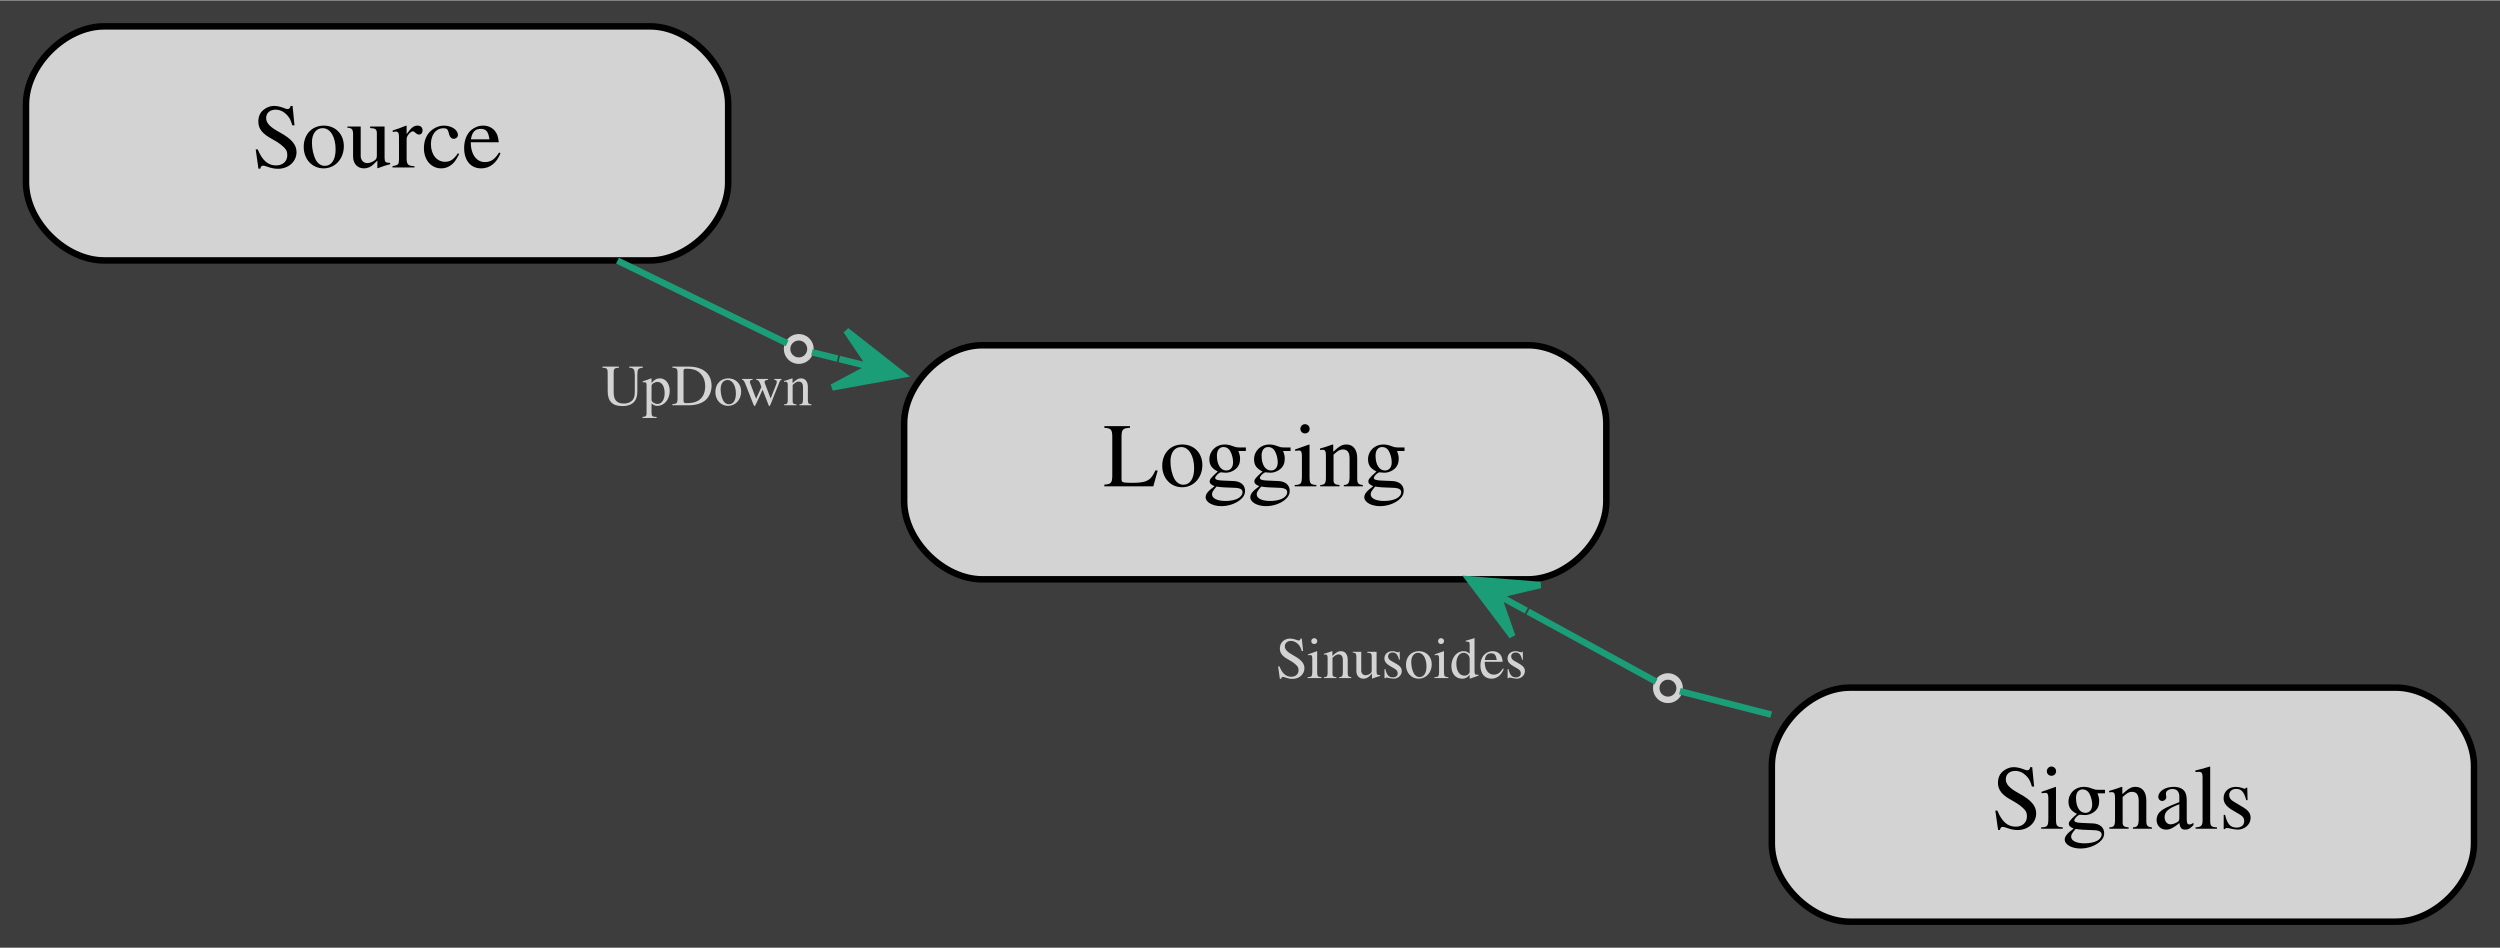
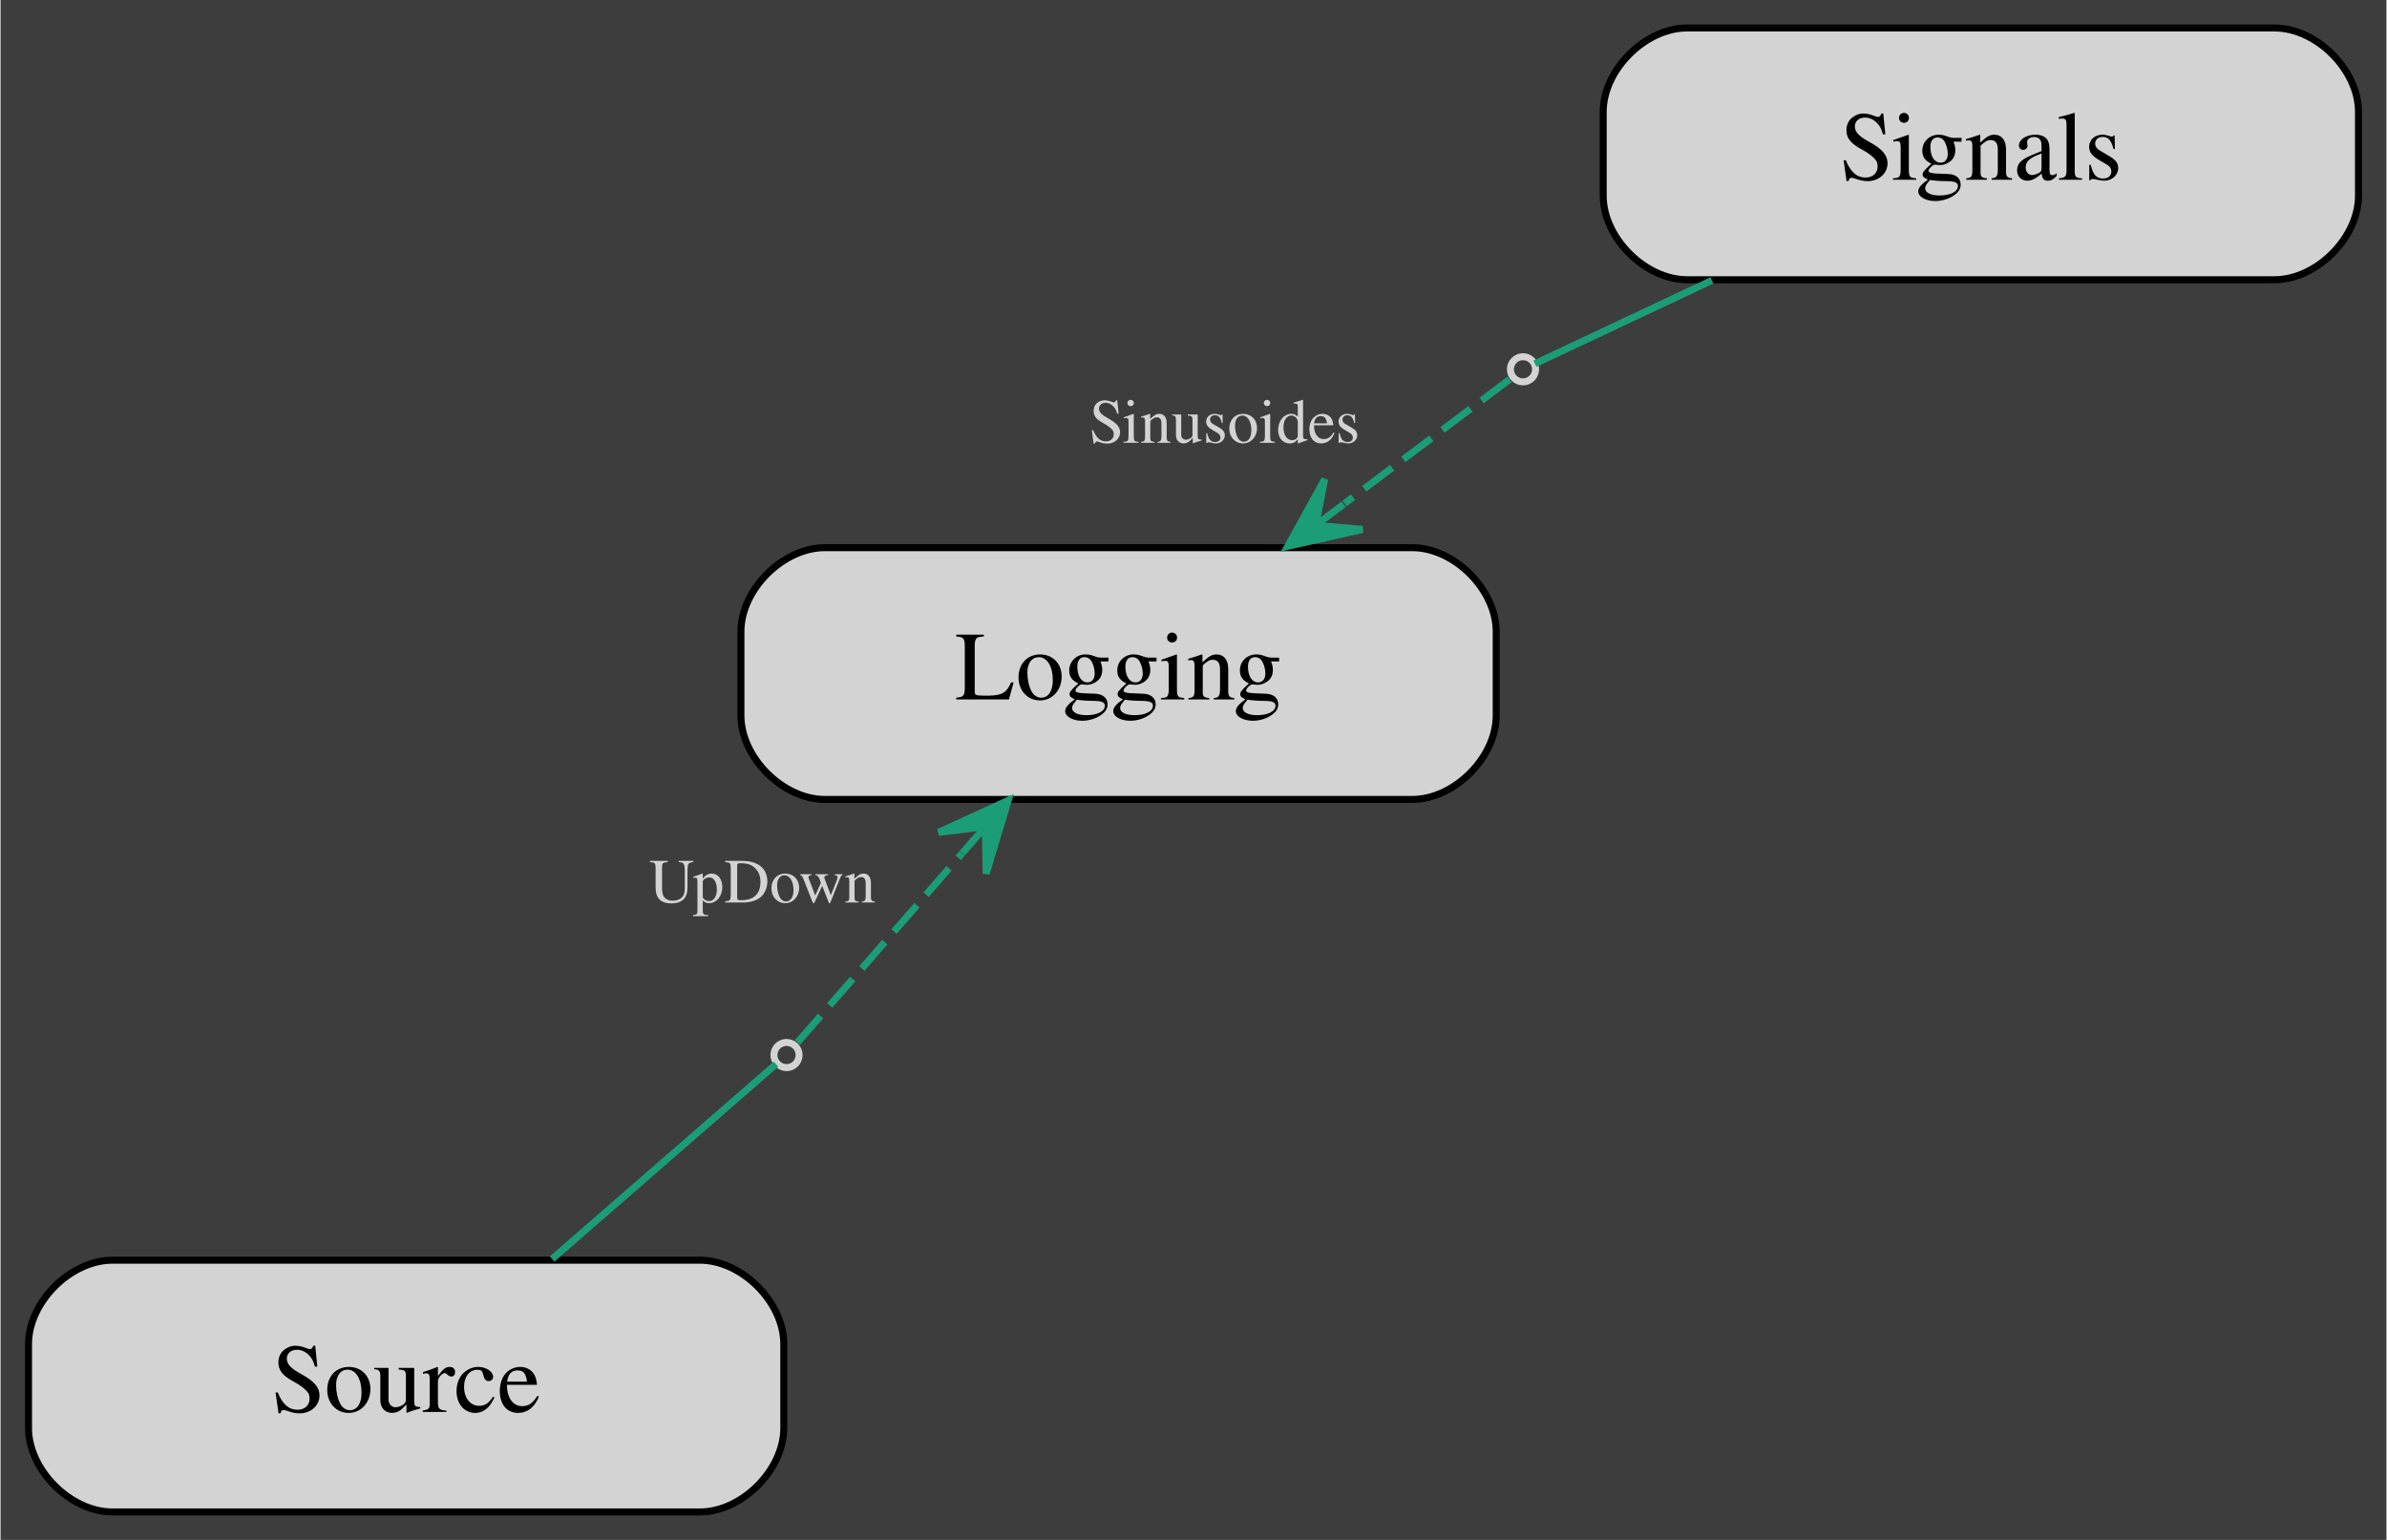
- <svg xmlns="http://www.w3.org/2000/svg" width="385pt" height="146pt" viewBox="0.00 0.00 384.53 145.71">
-   <g id="graph0" class="graph" transform="scale(1 1) rotate(0) translate(4 141.71)">
-     <polygon fill="#3d3d3d" stroke="transparent" points="-4,4 -4,-141.71 380.53,-141.71 380.53,4 -4,4" />
+ <svg xmlns="http://www.w3.org/2000/svg" width="341pt" height="220pt" viewBox="0.00 0.00 341.17 220.21">
+   <g id="graph0" class="graph" transform="scale(1 1) rotate(0) translate(4 216.21)">
+     <polygon fill="#3d3d3d" stroke="transparent" points="-4,4 -4,-216.21 337.17,-216.21 337.17,4 -4,4" />
    <g id="node1" class="node">
-       <path fill="lightgray" stroke="black" d="M364.53,-36C364.53,-36 280.53,-36 280.53,-36 274.53,-36 268.53,-30 268.53,-24 268.53,-24 268.53,-12 268.53,-12 268.53,-6 274.53,0 280.53,0 280.53,0 364.53,0 364.53,0 370.53,0 376.53,-6 376.53,-12 376.53,-12 376.53,-24 376.53,-24 376.53,-30 370.53,-36 364.53,-36" />
-       <text text-anchor="middle" x="322.53" y="-14.3" font-family="Times,serif" font-size="14.00">Signals</text>
+       <path fill="lightgray" stroke="black" d="M321.17,-212.21C321.17,-212.21 237.17,-212.21 237.17,-212.21 231.17,-212.21 225.17,-206.21 225.17,-200.21 225.17,-200.21 225.17,-188.21 225.17,-188.21 225.17,-182.21 231.17,-176.21 237.17,-176.21 237.17,-176.21 321.17,-176.21 321.17,-176.21 327.17,-176.21 333.17,-182.21 333.17,-188.21 333.17,-188.21 333.17,-200.21 333.17,-200.21 333.17,-206.21 327.17,-212.21 321.17,-212.21" />
+       <text text-anchor="middle" x="279.17" y="-190.51" font-family="Times,serif" font-size="14.00">Signals</text>
    </g>
    <g id="node4" class="node">
-       <ellipse fill="#3d3d3d" stroke="lightgray" cx="252.55" cy="-35.92" rx="1.8" ry="1.8" />
+       <ellipse fill="#3d3d3d" stroke="lightgray" cx="213.7" cy="-163.4" rx="1.8" ry="1.8" />
    </g>
    <g id="edge1" class="edge">
-       <path fill="none" stroke="#1b9e77" d="M268.43,-31.85C262.1,-33.48 256.97,-34.79 254.38,-35.45" />
+       <path fill="none" stroke="#1b9e77" d="M240.71,-176.11C229.57,-170.87 219.35,-166.06 215.41,-164.2" />
    </g>
    <g id="node2" class="node">
-       <path fill="lightgray" stroke="black" d="M96,-137.71C96,-137.71 12,-137.71 12,-137.71 6,-137.71 0,-131.71 0,-125.71 0,-125.71 0,-113.71 0,-113.71 0,-107.71 6,-101.71 12,-101.71 12,-101.71 96,-101.71 96,-101.71 102,-101.71 108,-107.71 108,-113.71 108,-113.71 108,-125.71 108,-125.71 108,-131.71 102,-137.71 96,-137.71" />
-       <text text-anchor="middle" x="54" y="-116.01" font-family="Times,serif" font-size="14.00">Source</text>
+       <path fill="lightgray" stroke="black" d="M96,-36C96,-36 12,-36 12,-36 6,-36 0,-30 0,-24 0,-24 0,-12 0,-12 0,-6 6,0 12,0 12,0 96,0 96,0 102,0 108,-6 108,-12 108,-12 108,-24 108,-24 108,-30 102,-36 96,-36" />
+       <text text-anchor="middle" x="54" y="-14.3" font-family="Times,serif" font-size="14.00">Source</text>
    </g>
    <g id="node5" class="node">
-       <ellipse fill="#3d3d3d" stroke="lightgray" cx="118.86" cy="-88.09" rx="1.8" ry="1.8" />
+       <ellipse fill="#3d3d3d" stroke="lightgray" cx="108.39" cy="-65.34" rx="1.8" ry="1.8" />
    </g>
    <g id="edge2" class="edge">
-       <path fill="none" stroke="#1b9e77" d="M90.98,-101.68C102.36,-96.14 112.97,-90.96 117.07,-88.96" />
+       <path fill="none" stroke="#1b9e77" d="M74.87,-36.17C87.58,-47.22 102.23,-59.97 106.89,-64.03" />
    </g>
    <g id="node3" class="node">
-       <path fill="lightgray" stroke="black" d="M231.07,-88.66C231.07,-88.66 147.07,-88.66 147.07,-88.66 141.07,-88.66 135.07,-82.66 135.07,-76.66 135.07,-76.66 135.07,-64.66 135.07,-64.66 135.07,-58.66 141.07,-52.66 147.07,-52.66 147.07,-52.66 231.07,-52.66 231.07,-52.66 237.07,-52.66 243.07,-58.66 243.07,-64.66 243.07,-64.66 243.07,-76.66 243.07,-76.66 243.07,-82.66 237.07,-88.66 231.07,-88.66" />
-       <text text-anchor="middle" x="189.07" y="-66.96" font-family="Times,serif" font-size="14.00">Logging</text>
+       <path fill="lightgray" stroke="black" d="M197.87,-137.89C197.87,-137.89 113.87,-137.89 113.87,-137.89 107.87,-137.89 101.87,-131.89 101.87,-125.89 101.87,-125.89 101.87,-113.89 101.87,-113.89 101.87,-107.89 107.87,-101.89 113.87,-101.89 113.87,-101.89 197.87,-101.89 197.87,-101.89 203.87,-101.89 209.87,-107.89 209.87,-113.89 209.87,-113.89 209.87,-125.89 209.87,-125.89 209.87,-131.89 203.87,-137.89 197.87,-137.89" />
+       <text text-anchor="middle" x="155.87" y="-116.19" font-family="Times,serif" font-size="14.00">Logging</text>
    </g>
    <g id="edge3" class="edge">
-       <path fill="none" stroke="#1b9e77" d="M250.72,-36.92C247.37,-38.76 239.77,-42.91 231.02,-47.7" />
-       <polygon fill="#1b9e77" stroke="#1b9e77" points="221.99,-52.65 228.6,-43.9 226.38,-50.24 230.77,-47.84 230.77,-47.84 230.77,-47.84 226.38,-50.24 232.93,-51.79 221.99,-52.65 221.99,-52.65" />
-       <text text-anchor="middle" x="211.57" y="-37.47" font-family="Times,serif" font-size="9.00" fill="lightgray">Sinusoides</text>
+       <path fill="none" stroke="#1b9e77" stroke-dasharray="5,2" d="M211.78,-161.95C207.82,-158.97 198.28,-151.8 188.18,-144.2" />
+       <polygon fill="#1b9e77" stroke="#1b9e77" points="180.06,-138.09 190.76,-140.5 184.06,-141.09 188.05,-144.1 188.05,-144.1 188.05,-144.1 184.06,-141.09 185.35,-147.69 180.06,-138.09 180.06,-138.09" />
+       <text text-anchor="middle" x="171.02" y="-152.89" font-family="Times,serif" font-size="9.00" fill="lightgray">Sinusoides</text>
    </g>
    <g id="edge4" class="edge">
-       <path fill="none" stroke="#1b9e77" d="M120.88,-87.59C121.88,-87.34 123.21,-87.01 124.82,-86.61" />
-       <polygon fill="#1b9e77" stroke="#1b9e77" points="134.79,-84.14 126.17,-90.91 129.94,-85.34 125.09,-86.55 125.09,-86.55 125.09,-86.55 129.94,-85.34 124,-82.18 134.79,-84.14 134.79,-84.14" />
-       <text text-anchor="middle" x="104.74" y="-79.43" font-family="Times,serif" font-size="9.00" fill="lightgray">UpDown</text>
+       <path fill="none" stroke="#1b9e77" stroke-dasharray="5,2" d="M109.97,-67.15C113.76,-71.51 123.79,-83.02 133.5,-94.18" />
+       <polygon fill="#1b9e77" stroke="#1b9e77" points="140.1,-101.76 130.14,-97.18 136.82,-97.99 133.53,-94.22 133.53,-94.22 133.53,-94.22 136.82,-97.99 136.93,-91.27 140.1,-101.76 140.1,-101.76" />
+       <text text-anchor="middle" x="104.94" y="-87.15" font-family="Times,serif" font-size="9.00" fill="lightgray">UpDown</text>
    </g>
  </g>
</svg>
